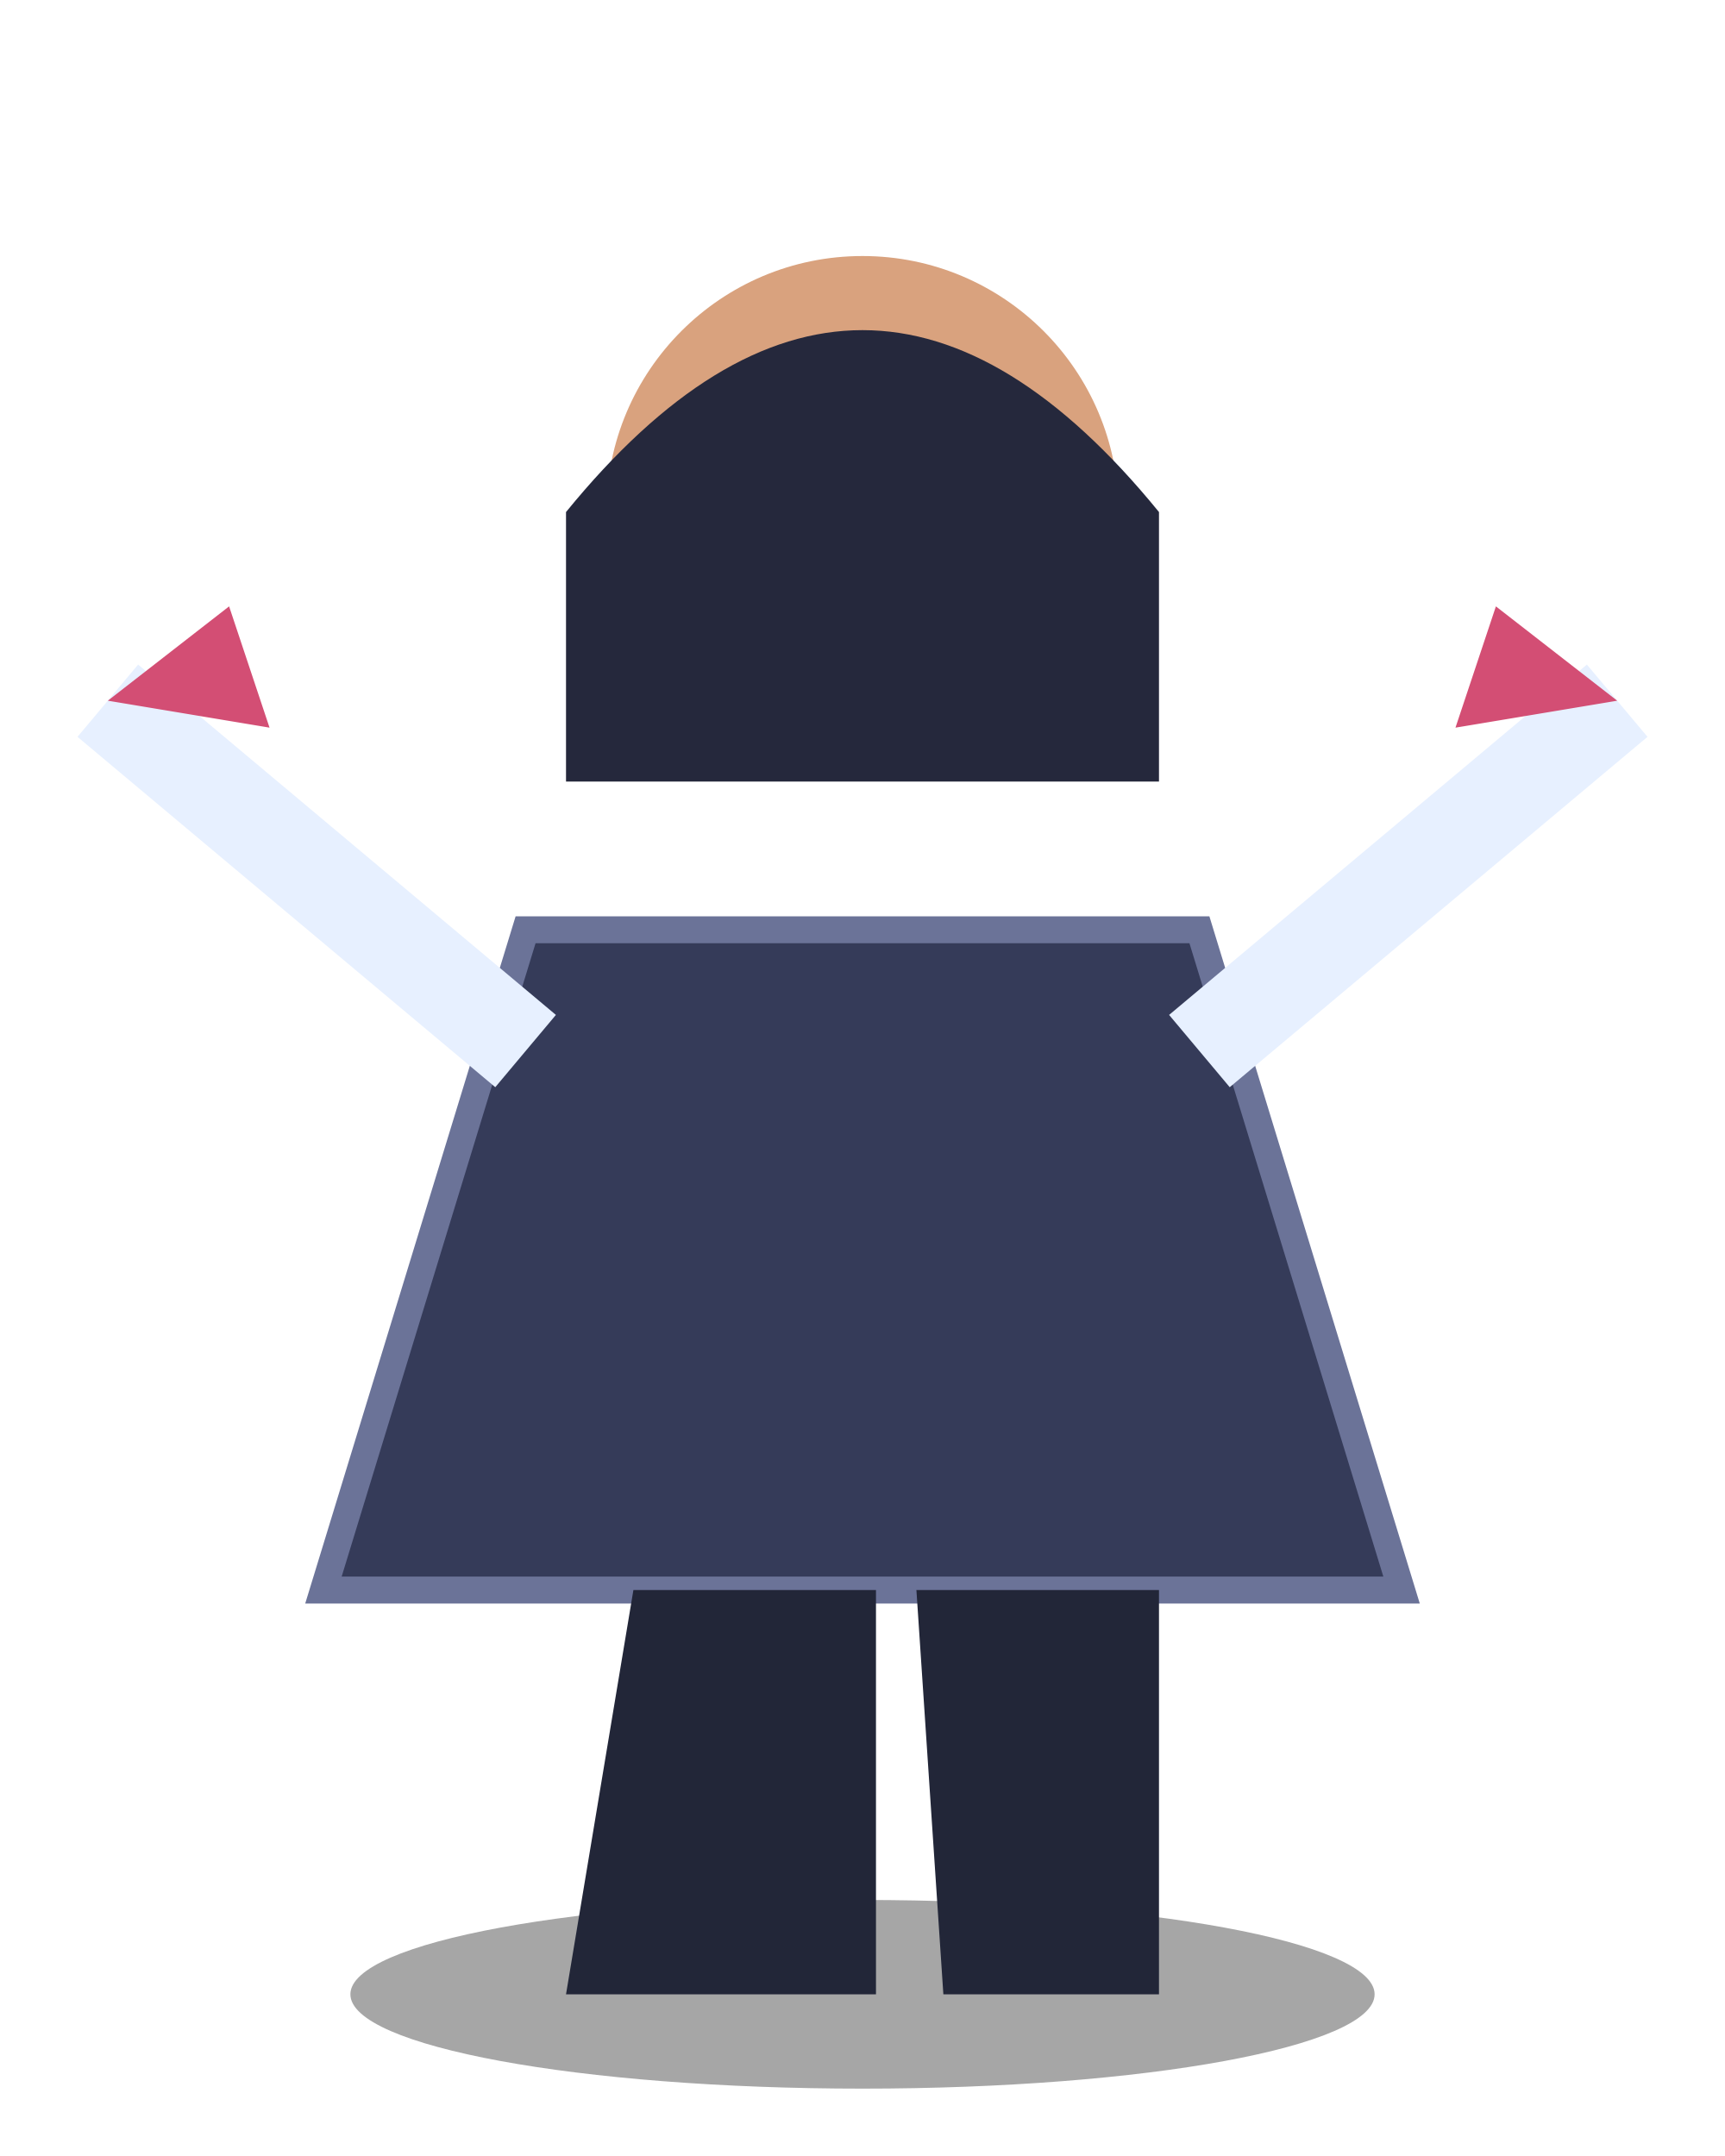
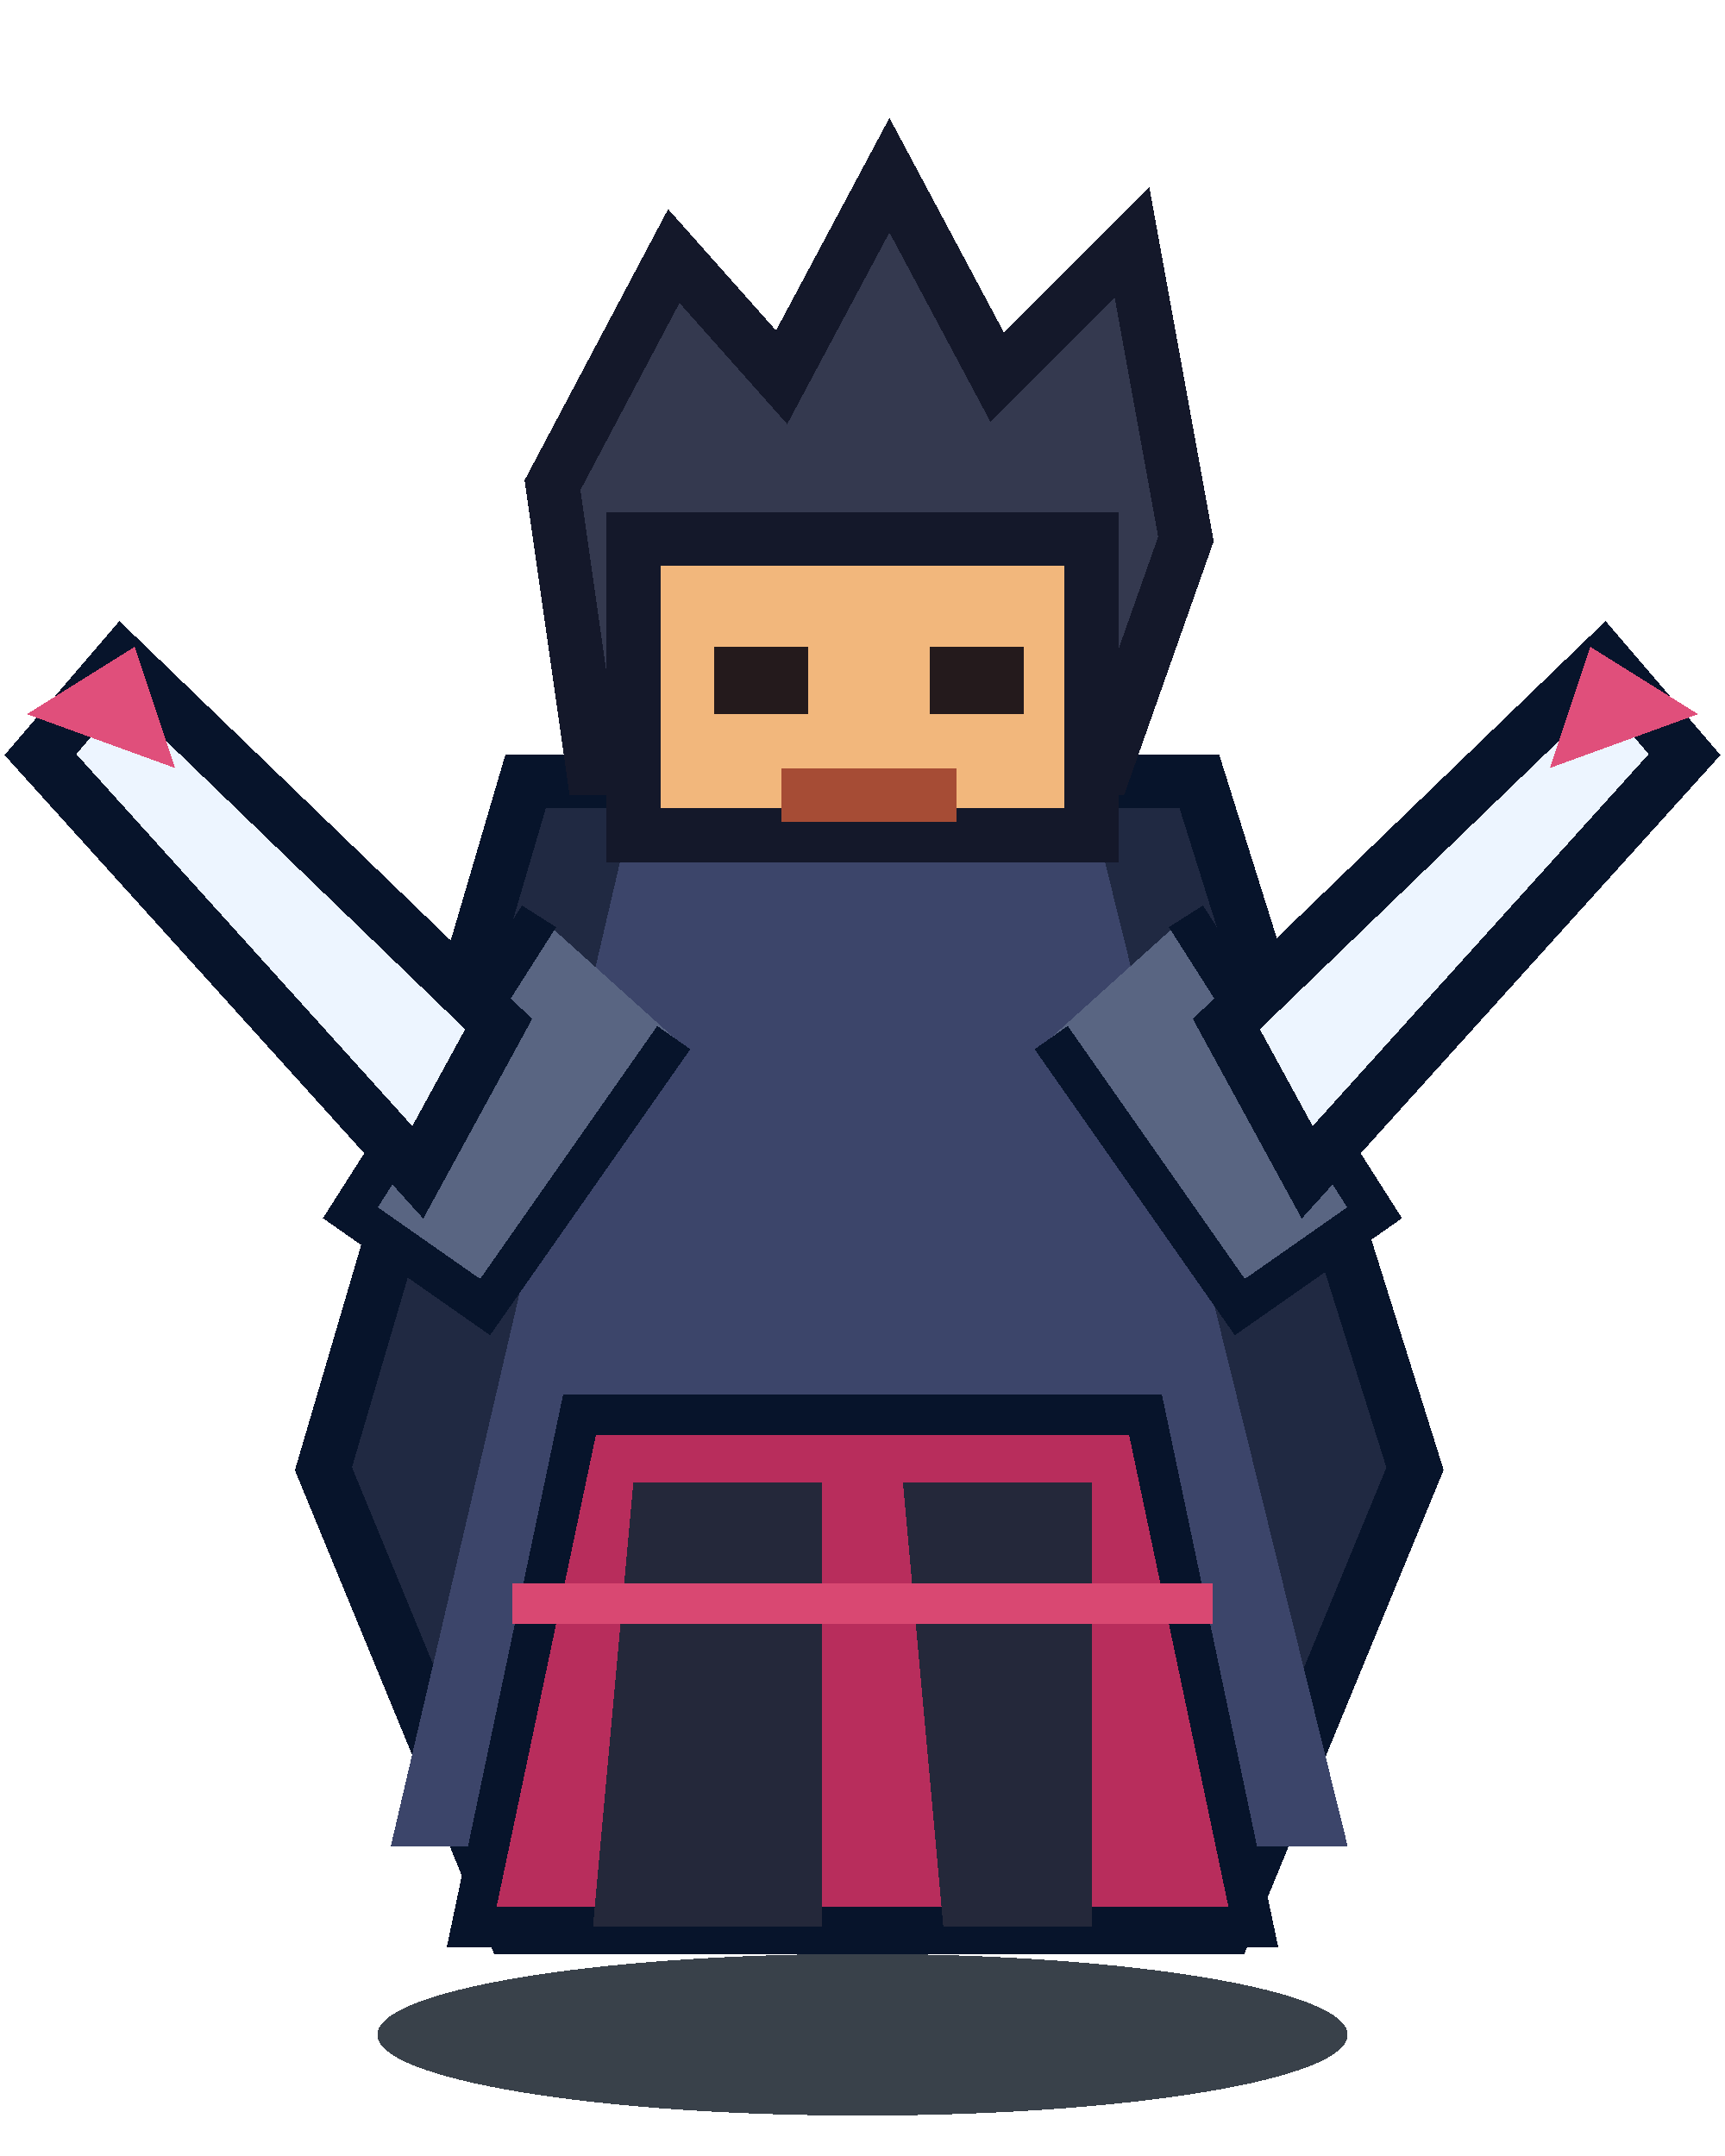
- <svg xmlns="http://www.w3.org/2000/svg" viewBox="0 0 128 160">
-   <ellipse cx="64" cy="148" rx="38" ry="7" fill="#000" opacity=".35" />
-   <circle cx="64" cy="38" r="19" fill="#d9a27e" />
-   <path d="M42 38Q64 11 86 38v20H42z" fill="#25283c" />
-   <path d="M39 69h50l15 49H24z" fill="#353b59" stroke="#6b7398" stroke-width="2" />
-   <path d="M47 118h18v30H42zM68 118h18v30H70z" fill="#222638" />
-   <path d="M39 78L8 52" stroke="#e7f0ff" stroke-width="7" />
-   <path d="M89 78l31-26" stroke="#e7f0ff" stroke-width="7" />
-   <path d="M17 45l-9 7 12 2zM111 45l9 7-12 2z" fill="#d34e74" />
+ <svg xmlns="http://www.w3.org/2000/svg" viewBox="0 0 128 160" shape-rendering="crispEdges">
+   <ellipse cx="64" cy="151" rx="36" ry="6" fill="#07111d" opacity=".8" />
+   <path d="M39 58h50l16 51-14 34H38l-14-34z" fill="#202942" stroke="#07142b" stroke-width="4" />
+   <path d="M46 64h36l18 73H29z" fill="#3c456a" />
+   <path d="M40 68l-14 22 10 7 14-20M88 68l14 22-10 7-14-20" fill="#596582" stroke="#07142b" stroke-width="3" />
+   <path d="M43 105h42l8 38H35z" fill="#b82d5c" stroke="#07142b" stroke-width="3" />
+   <path d="M47 110h14v33H44zM67 110h14v33H70z" fill="#24283a" />
+   <path d="M41 36L50 19 58 28 66 13 74 28 84 18 88 40 82 57H44z" fill="#34394f" stroke="#14182a" stroke-width="4" />
+   <path d="M47 40h34v22H47z" fill="#f2b77c" stroke="#14182a" stroke-width="4" />
+   <path d="M53 48h7v5h-7zM69 48h7v5h-7z" fill="#241a1c" />
+   <path d="M58 57h13v4H58z" fill="#a64c35" />
+   <path d="M37 76L9 49l-6 7 28 31zM91 76l28-27 6 7-28 31z" fill="#edf5ff" stroke="#07142b" stroke-width="4" />
+   <path d="M10 48l-8 5 11 4zM118 48l8 5-11 4z" fill="#e04f7b" />
+   <path d="M38 119h52" stroke="#d94872" stroke-width="3" />
</svg>
